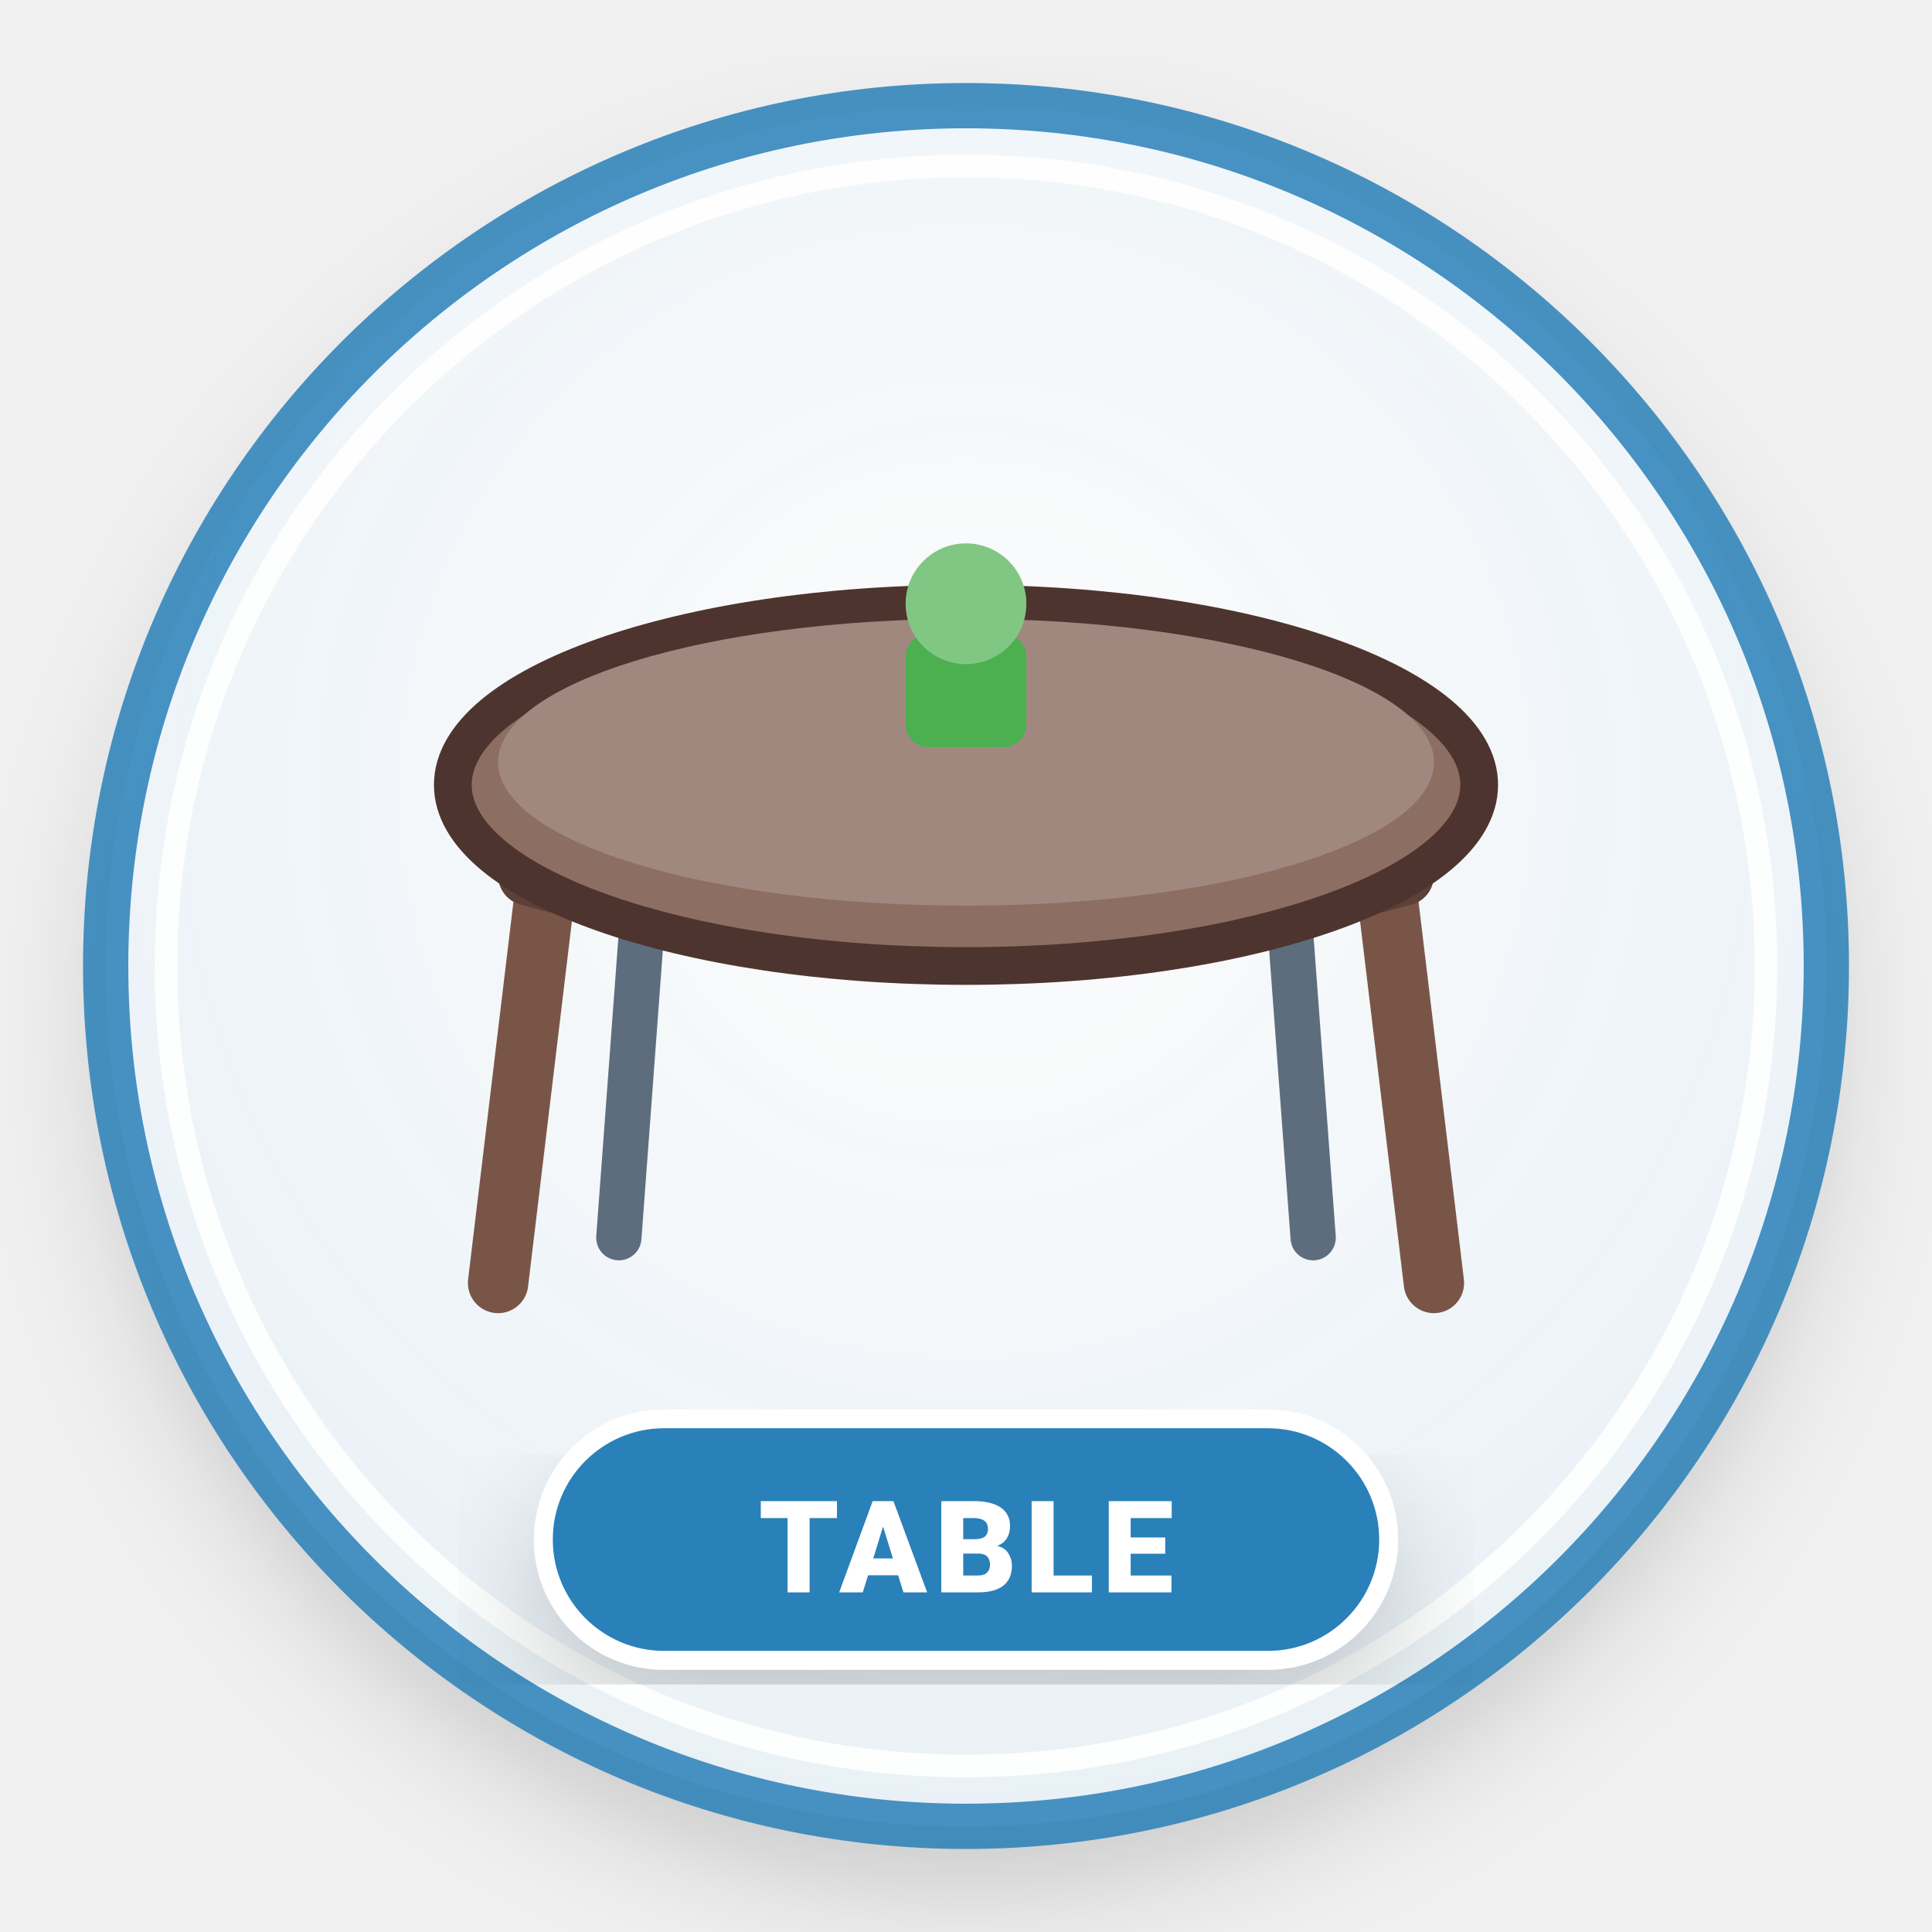
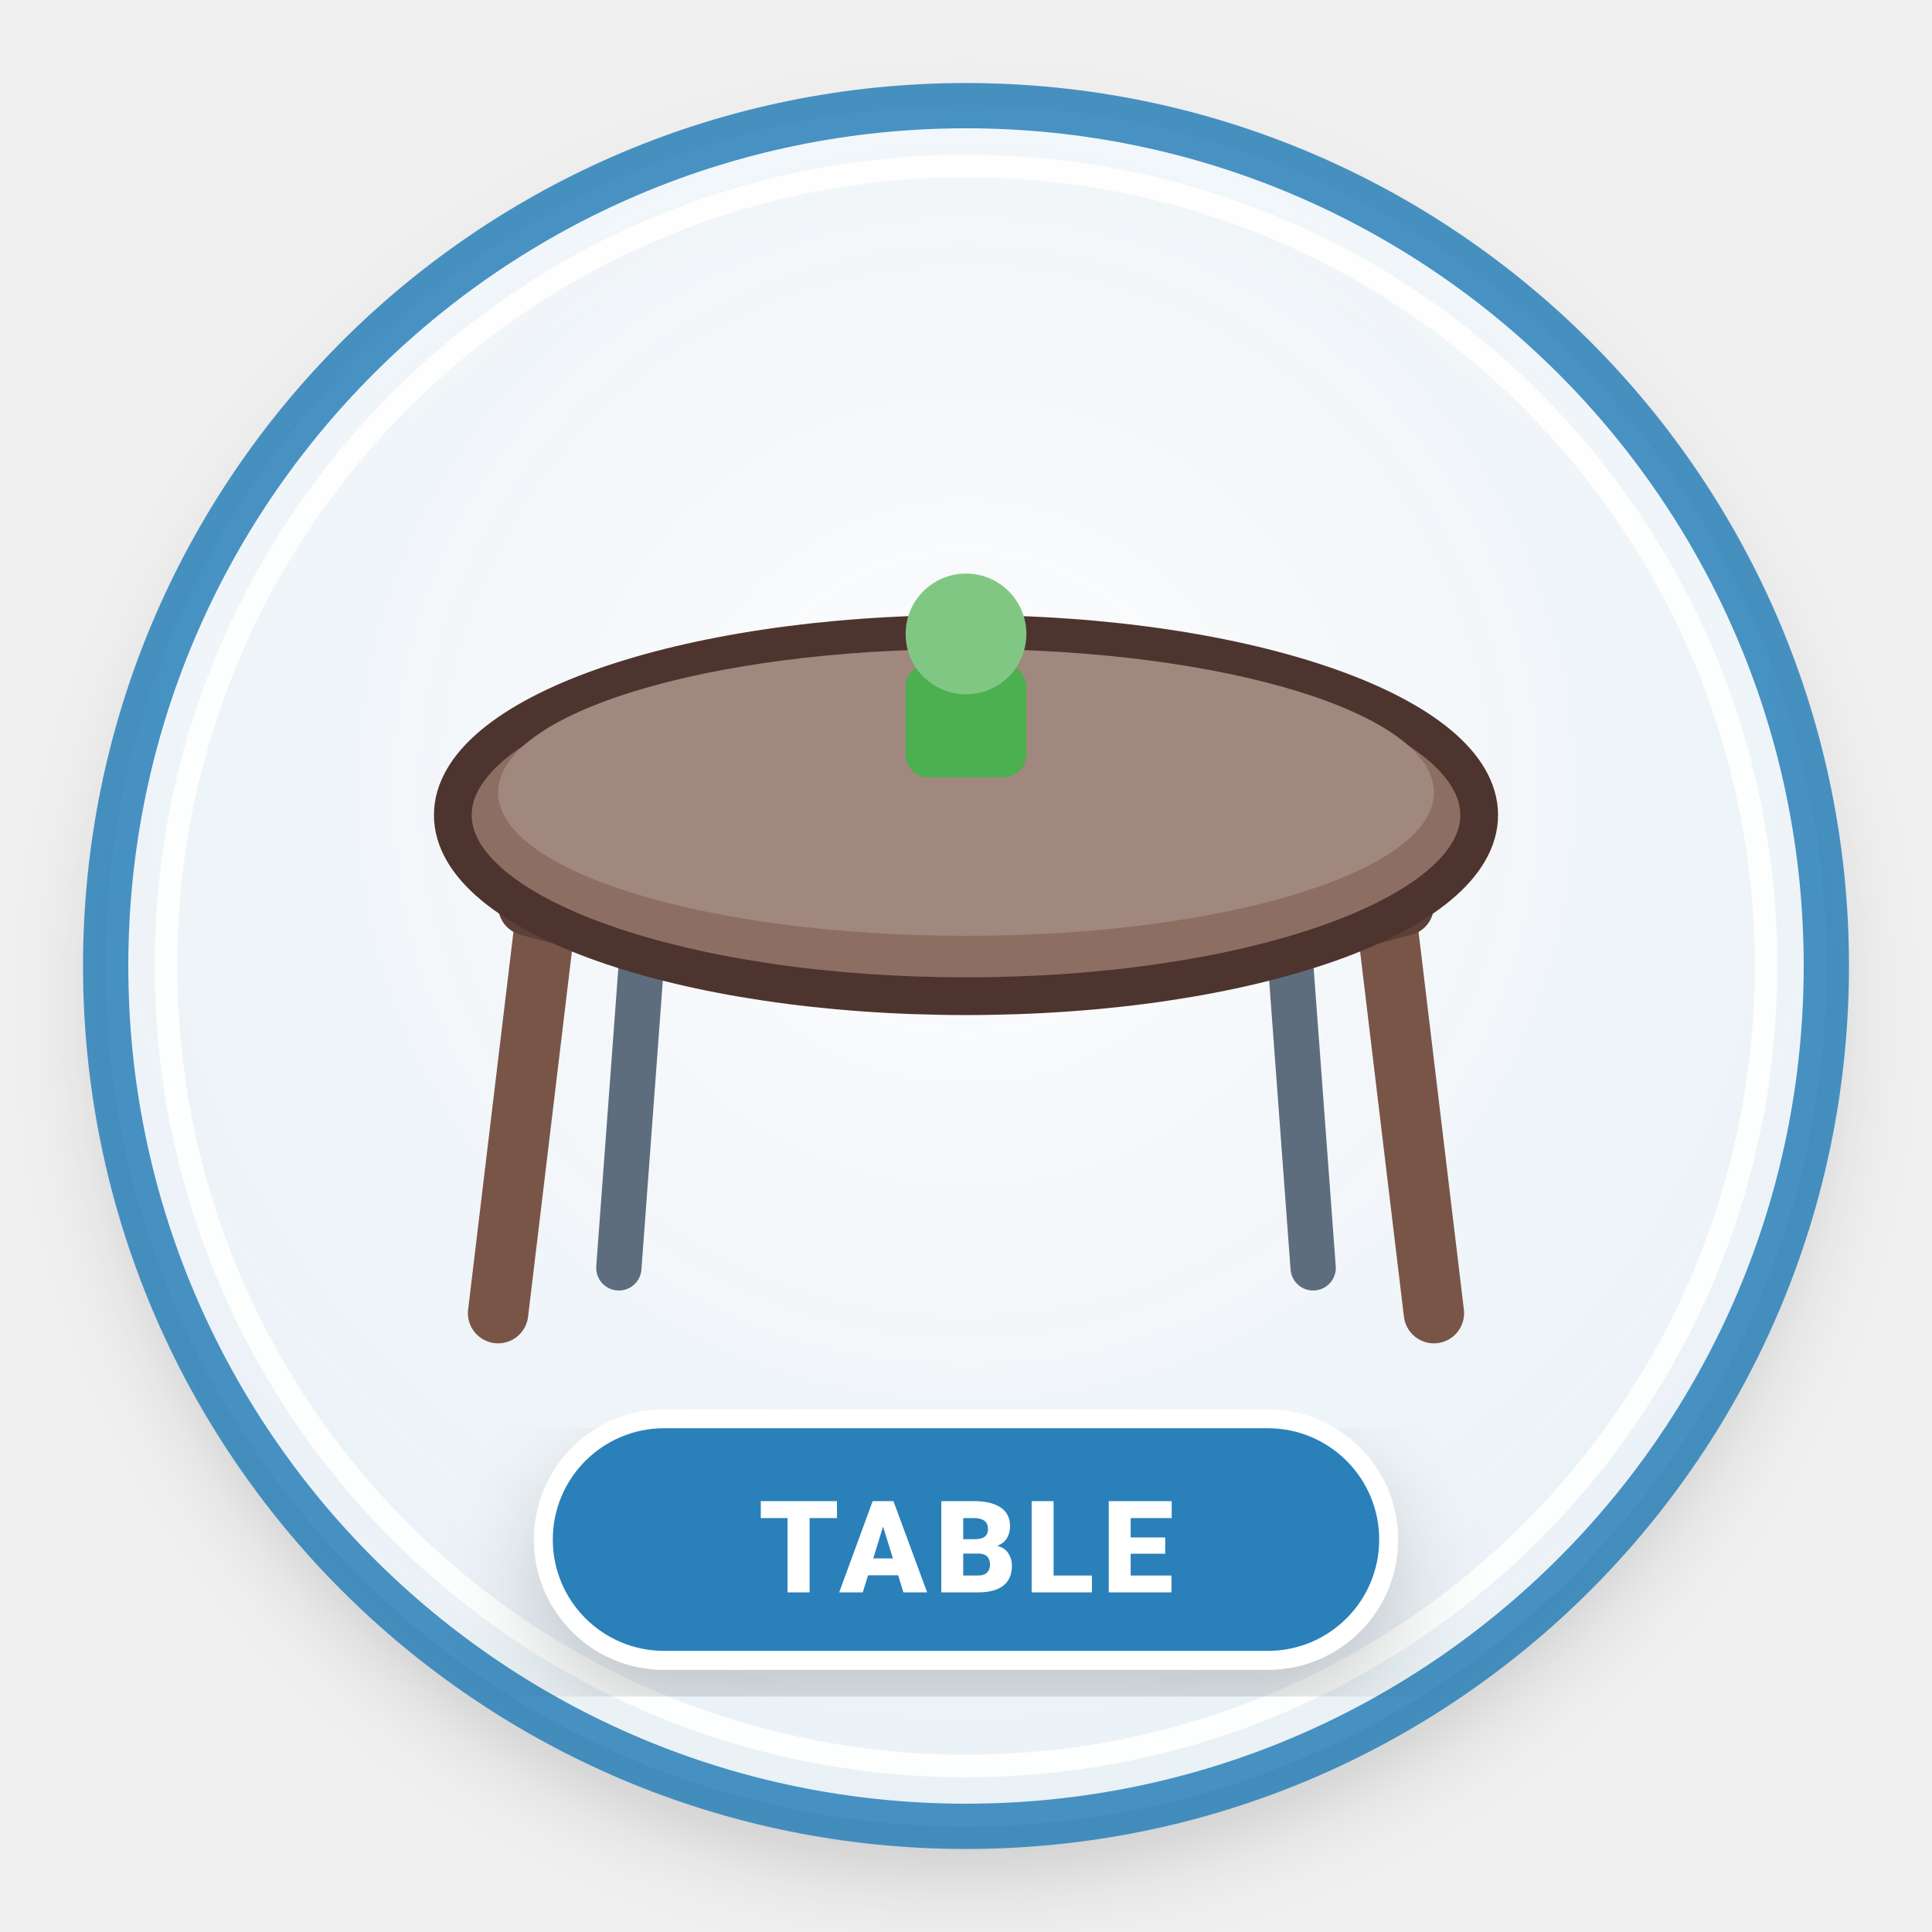
<svg xmlns="http://www.w3.org/2000/svg" viewBox="0 0 256 256" width="256" height="256">
  <defs>
-     <filter id="shadow" x="-10%" y="-10%" width="120%" height="120%">
-       <feDropShadow dx="0" dy="8" stdDeviation="8" flood-color="#000000" flood-opacity="0.18" />
+     <filter id="shadow_table" x="-15%" y="-15%" width="130%" height="130%">
+       <feDropShadow dx="0" dy="6" stdDeviation="6" flood-color="#000000" flood-opacity="0.18" />
    </filter>
    <radialGradient id="cardGlow_table" cx="50%" cy="40%" r="60%">
-       <stop offset="0%" stop-color="#FFFFFF" stop-opacity="0.95" />
+       <stop offset="0%" stop-color="#FFFFFF" stop-opacity="0.96" />
      <stop offset="100%" stop-color="#EAF2F8" stop-opacity="0.92" />
    </radialGradient>
  </defs>
-   <circle cx="128" cy="128" r="114" fill="url(#cardGlow_table)" filter="url(#shadow)" />
+   <circle cx="128" cy="128" r="114" fill="url(#cardGlow_table)" filter="url(#shadow_table)" />
  <circle cx="128" cy="128" r="114" fill="none" stroke="#2980B9" stroke-width="6" opacity="0.85" />
  <circle cx="128" cy="128" r="106" fill="none" stroke="#FFFFFF" stroke-width="3" opacity="0.9" />
-   <g transform="translate(128, 120)">
+   <g transform="translate(128, 124)">
    <path d="M-42 -10 L-46 44" stroke="#5D6D7E" stroke-width="6" stroke-linecap="round" />
    <path d="M42 -10 L46 44" stroke="#5D6D7E" stroke-width="6" stroke-linecap="round" />
    <path d="M-56 0 L-62 50" stroke="#795548" stroke-width="8" stroke-linecap="round" />
    <path d="M56 0 L62 50" stroke="#795548" stroke-width="8" stroke-linecap="round" />
    <path d="M-58 -4 Q0 12 58 -4" fill="none" stroke="#5D4037" stroke-width="8" stroke-linecap="round" />
    <ellipse cx="0" cy="-16" rx="68" ry="24" fill="#8D6E63" stroke="#4E342E" stroke-width="5" />
    <ellipse cx="0" cy="-19" rx="62" ry="19" fill="#A1887F" />
    <rect x="-8" y="-36" width="16" height="15" rx="3" fill="#4CAF50" />
    <circle cx="0" cy="-40" r="8" fill="#81C784" />
  </g>
  <g transform="translate(128, 206)">
-     <rect x="-56" y="-18" width="112" height="32" rx="16" fill="#2980B9" stroke="#FFFFFF" stroke-width="2.5" filter="url(#shadow)" />
+     <rect x="-56" y="-18" width="112" height="32" rx="16" fill="#2980B9" stroke="#FFFFFF" stroke-width="2.5" filter="url(#shadow_table)" />
    <text x="0" y="5" font-family="-apple-system, BlinkMacSystemFont, 'Segoe UI', Roboto, 'Comic Sans MS', sans-serif" font-size="17" font-weight="800" fill="#FFFFFF" text-anchor="middle" letter-spacing="1">TABLE</text>
  </g>
</svg>
